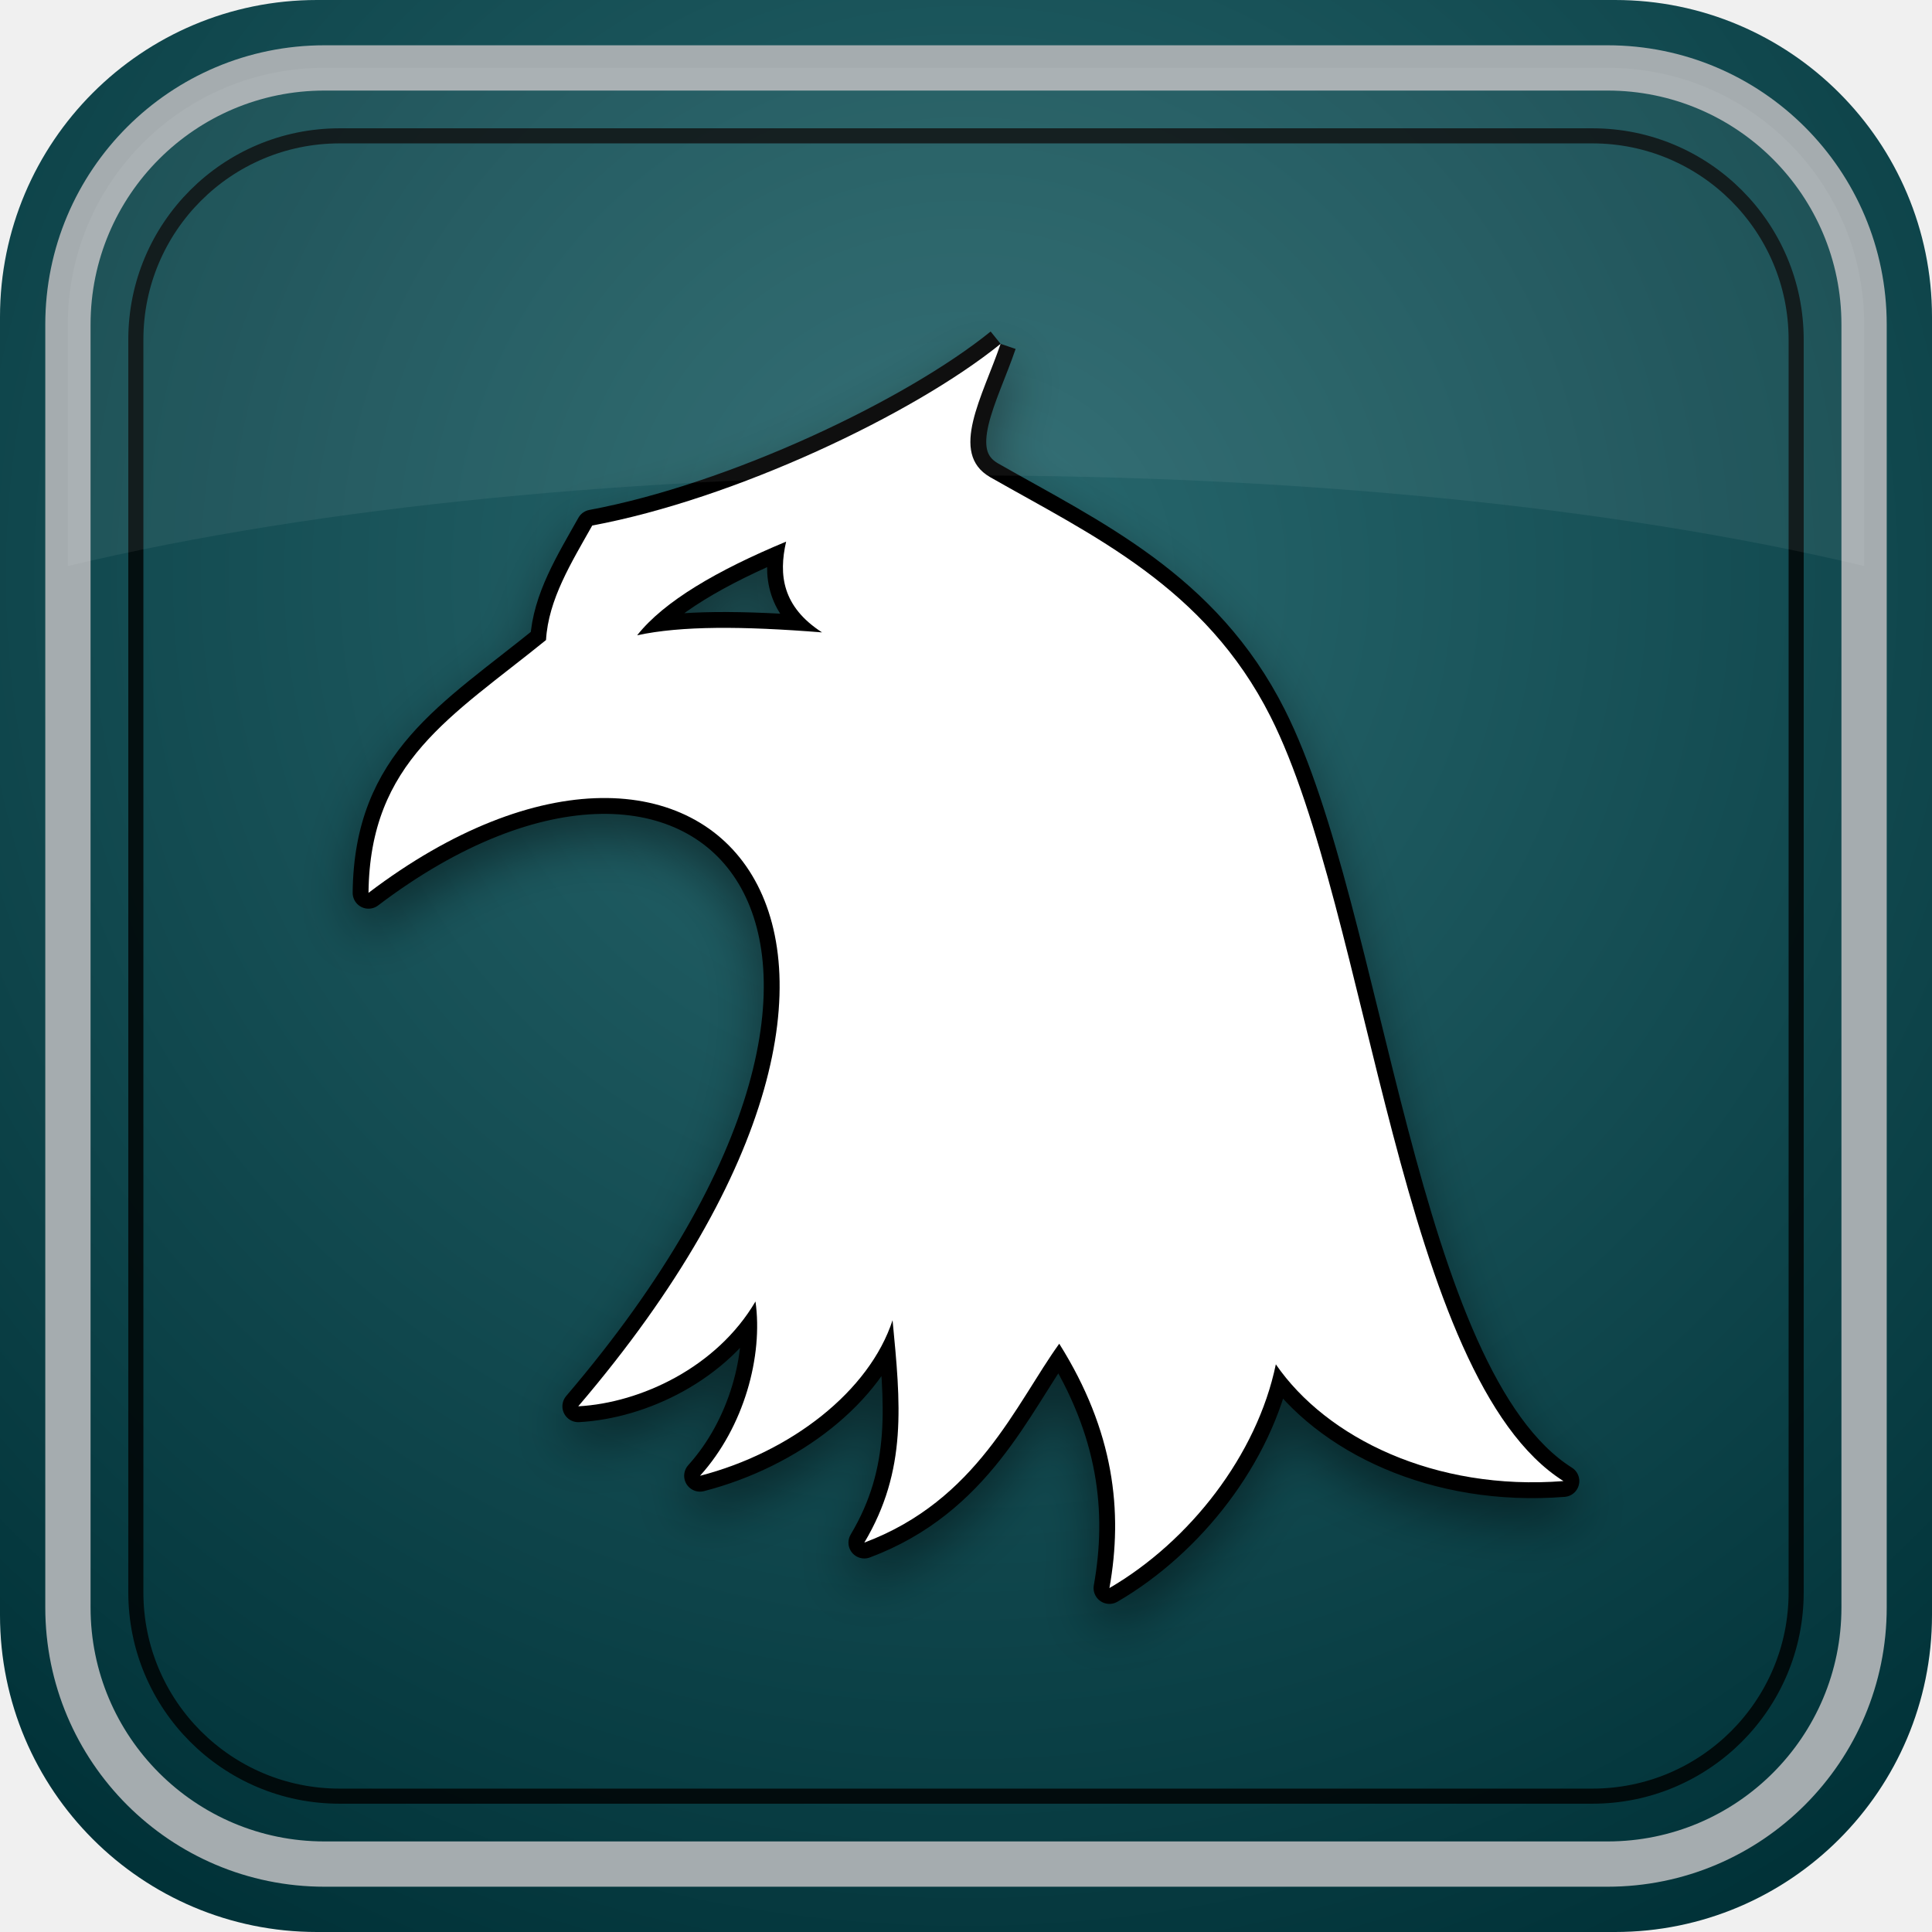
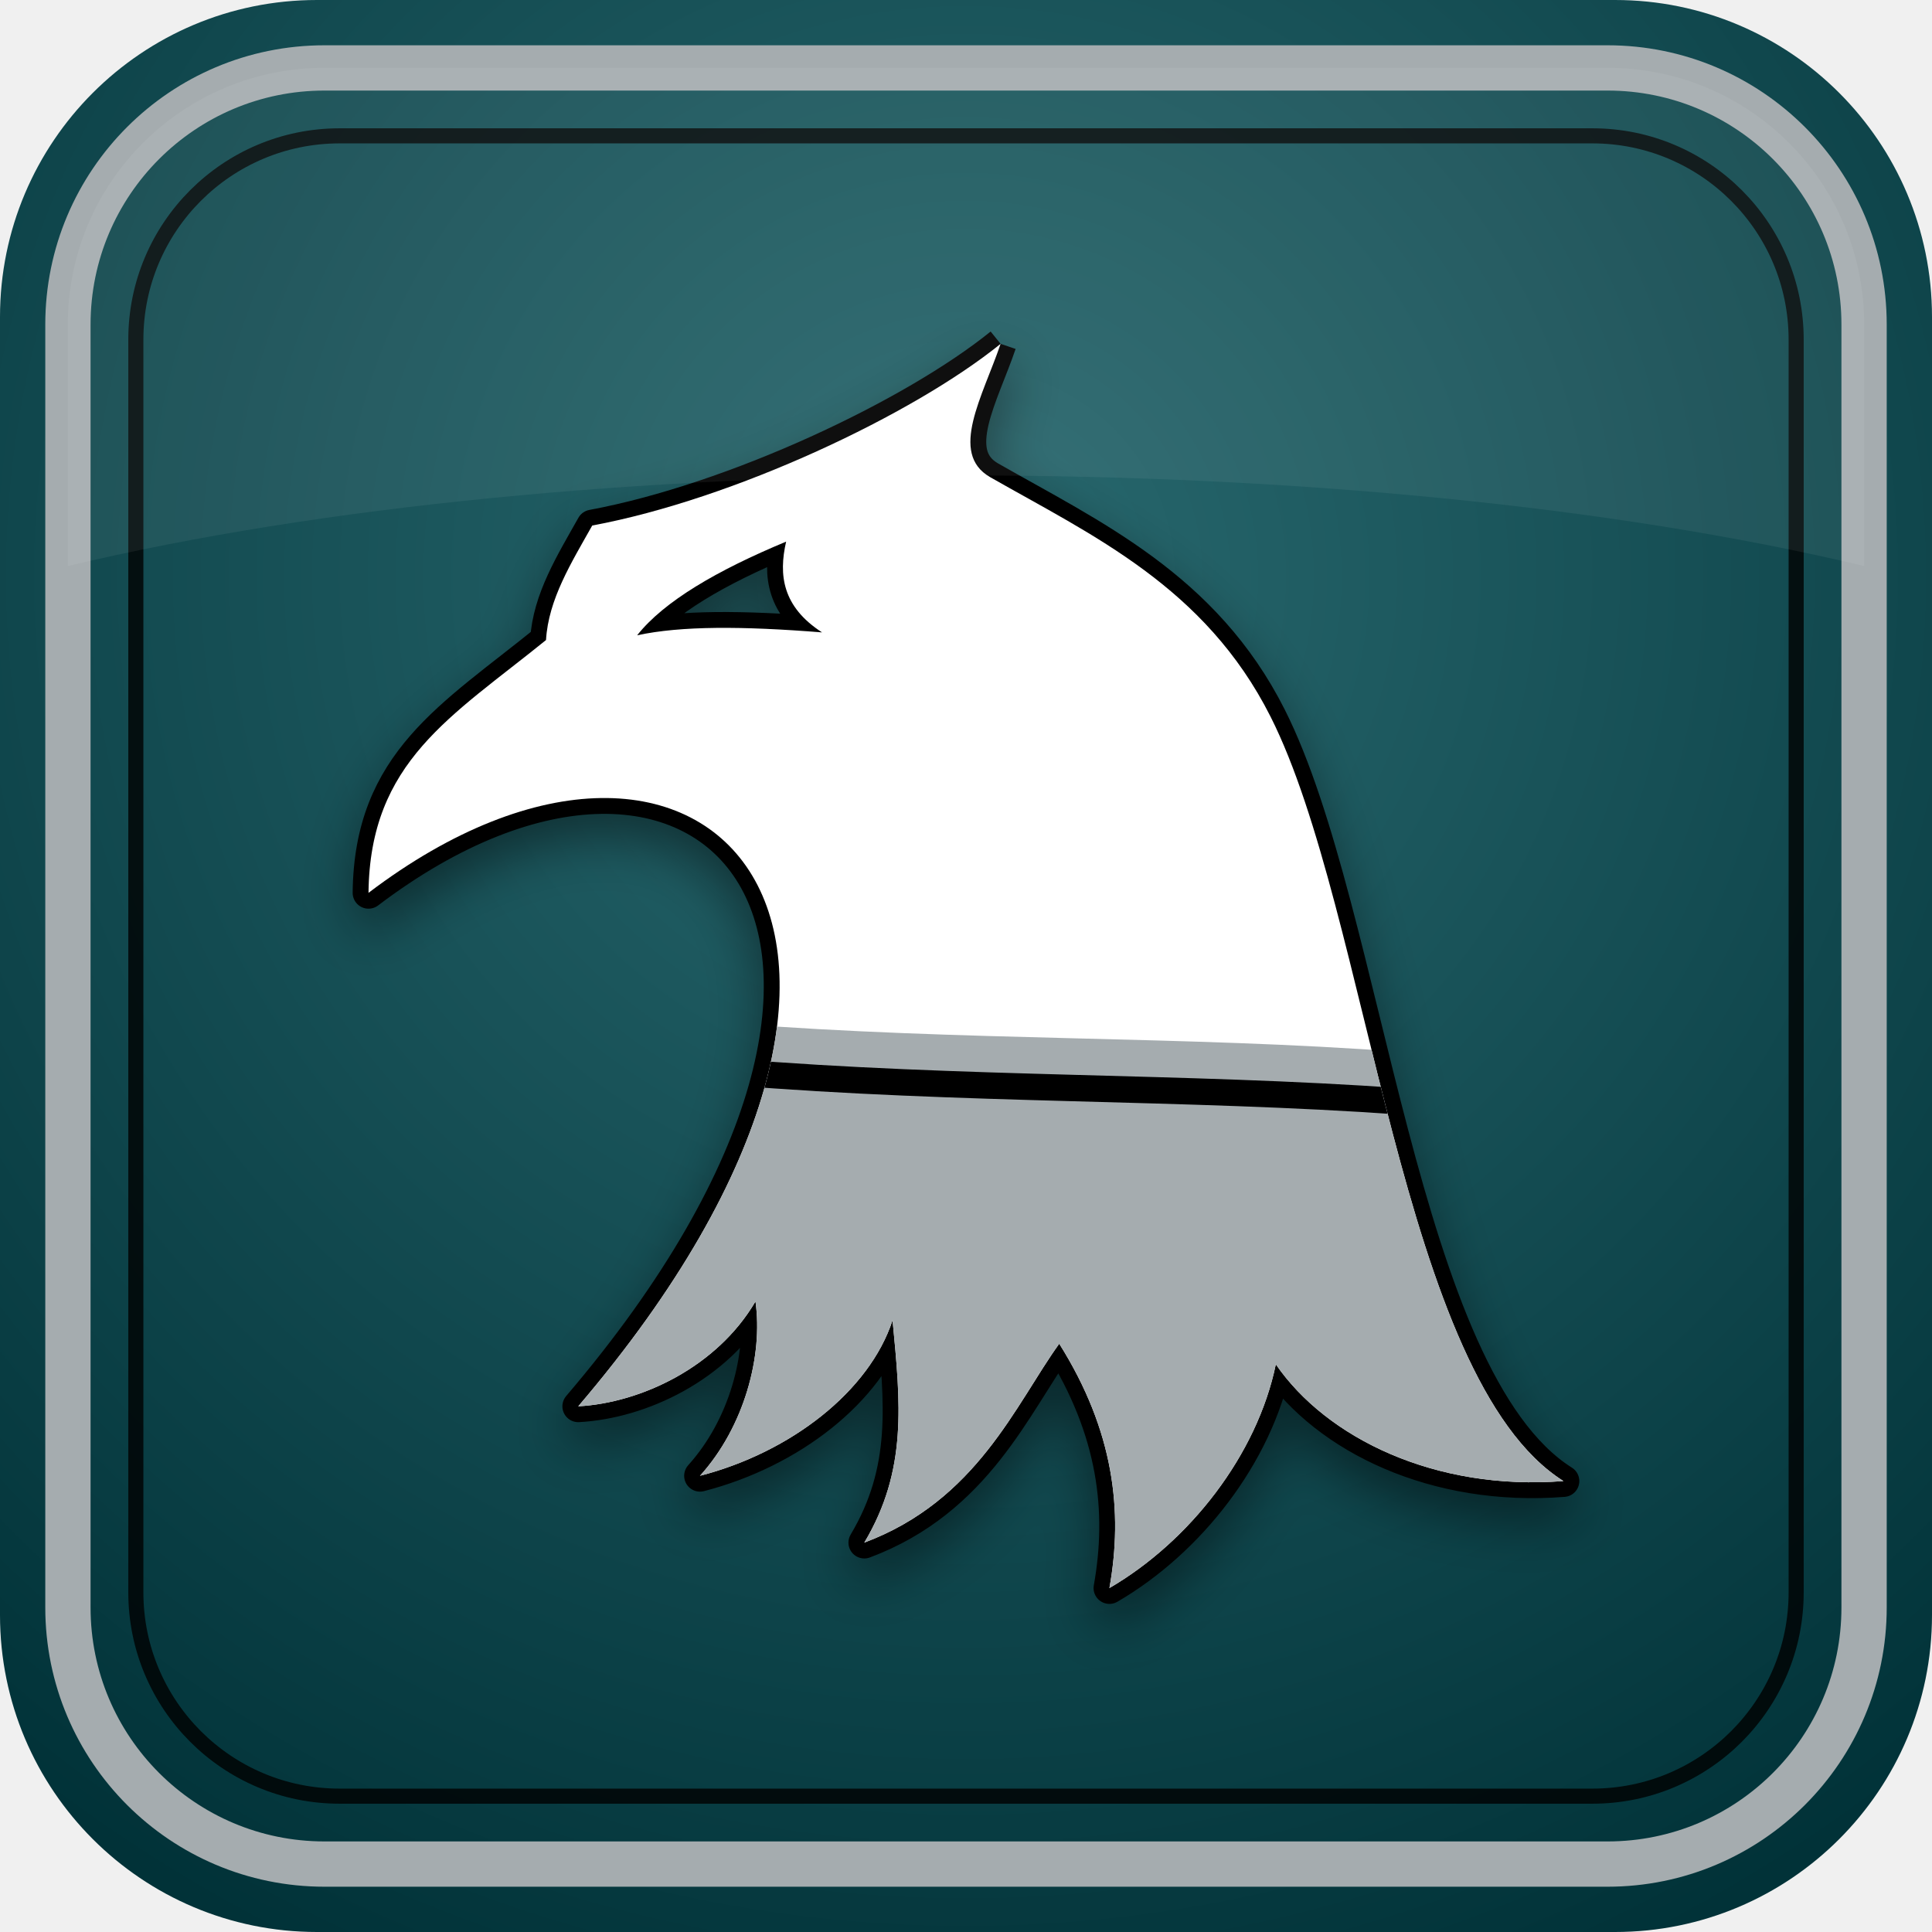
<svg xmlns="http://www.w3.org/2000/svg" viewBox="0 0 512 512" role="img" aria-label="Philadelphia Eagles">
  <defs>
    <radialGradient id="f" cx="50%" cy="30%" r="80%">
      <stop offset="0" stop-color="#29696f" />
      <stop offset="1" stop-color="#003137" />
    </radialGradient>
    <filter id="s" x="-10%" y="-10%" width="120%" height="120%">
      <feDropShadow dx="0" dy="6" stdDeviation="7" flood-color="#000" flood-opacity="0.45" />
    </filter>
  </defs>
  <rect width="512" height="512" rx="84" fill="url(#f)" />
  <rect x="18" y="18" width="476" height="476" rx="68" fill="none" stroke="#a5acaf" stroke-width="12" />
  <rect x="36" y="36" width="440" height="440" rx="54" fill="none" stroke="#000000" stroke-width="4" opacity="0.8" />
  <g filter="url(#s)">
    <g transform="translate(76.8 76.8) scale(0.7) translate(512 0) scale(-1 1) ">
      <g fill="#000000" stroke="#000000" stroke-width="12" stroke-linejoin="round">
        <path d="M242.9 20.46c6.7 19.75 19.7 41.39 4 50.44c-38.6 22.04-81.4 41.5-106.2 90.7C103.3 235.7 91.69 412 29.81 451c48.6 3.8 89.69-16.3 108.89-44.2c7.1 34.3 32.6 67 63 84.7c-5.2-29-1.8-59.4 19-92.5c16.5 22.9 31.1 59.3 73.8 75.3c-16.4-27.5-13.7-52.8-10.7-84.2c8.8 26.9 38.5 50 72.9 58.9c-16.8-18.6-23.9-45.5-21-66c14.6 24.9 43.4 38.4 67.1 39.7c-153.3-179.6-48.7-291.6 79.4-194.4c-.5-49.7-31.4-66.7-67.2-95.7c-.9-15.4-9.6-29.3-17.5-43.36c-53.7-9.99-121.5-42.01-154.6-68.78m81.2 74.88c26.1 10.86 46.2 22.56 56.4 35.46c-16.6-3.6-39.8-3.5-70-1.1c15-9.7 16.5-21.7 13.6-34.36" />
      </g>
      <g fill="#ffffff">
        <path d="M242.9 20.46c6.7 19.75 19.7 41.39 4 50.44c-38.6 22.04-81.4 41.5-106.2 90.7C103.3 235.7 91.69 412 29.81 451c48.6 3.8 89.69-16.3 108.89-44.2c7.1 34.3 32.6 67 63 84.7c-5.2-29-1.8-59.4 19-92.5c16.5 22.9 31.1 59.3 73.8 75.3c-16.4-27.5-13.7-52.8-10.7-84.2c8.8 26.9 38.5 50 72.9 58.9c-16.8-18.6-23.9-45.5-21-66c14.6 24.9 43.4 38.4 67.1 39.7c-153.3-179.6-48.7-291.6 79.4-194.4c-.5-49.7-31.4-66.7-67.2-95.7c-.9-15.4-9.6-29.3-17.5-43.36c-53.7-9.99-121.5-42.01-154.6-68.78m81.2 74.88c26.1 10.86 46.2 22.56 56.4 35.46c-16.6-3.6-39.8-3.5-70-1.1c15-9.7 16.5-21.7 13.6-34.36" />
      </g>
+       <clipPath id="gc7">
+         <path d="M242.9 20.46c6.7 19.75 19.7 41.39 4 50.44c-38.6 22.04-81.4 41.5-106.2 90.7C103.3 235.7 91.69 412 29.81 451c48.6 3.8 89.69-16.3 108.89-44.2c7.1 34.3 32.6 67 63 84.7c-5.2-29-1.8-59.4 19-92.5c16.5 22.9 31.1 59.3 73.8 75.3c-16.4-27.5-13.7-52.8-10.7-84.2c8.8 26.9 38.5 50 72.9 58.9c-16.8-18.6-23.9-45.5-21-66c14.6 24.9 43.4 38.4 67.1 39.7c-153.3-179.6-48.7-291.6 79.4-194.4c-.5-49.7-31.4-66.7-67.2-95.7c-.9-15.4-9.6-29.3-17.5-43.36c-53.7-9.99-121.5-42.01-154.6-68.78m81.2 74.88c26.1 10.86 46.2 22.56 56.4 35.46c-16.6-3.6-39.8-3.5-70-1.1c15-9.7 16.5-21.7 13.6-34.36" />
+       </clipPath>
+       <g clip-path="url(#gc7)">
+         <path d="M0 300 C160 270 330 300 512 250 L512 512 L0 512 Z" fill="#a5acaf" />
+         <path d="M0 318 C160 290 330 318 512 268" stroke="#000" stroke-width="10" fill="none" />
+       </g>
    </g>
  </g>
  <path d="M84 18 H428 A68 68 0 0 1 494 84 V150 C360 118 152 118 18 150 V84 A68 68 0 0 1 84 18Z" fill="#fff" opacity="0.06" />
</svg>
